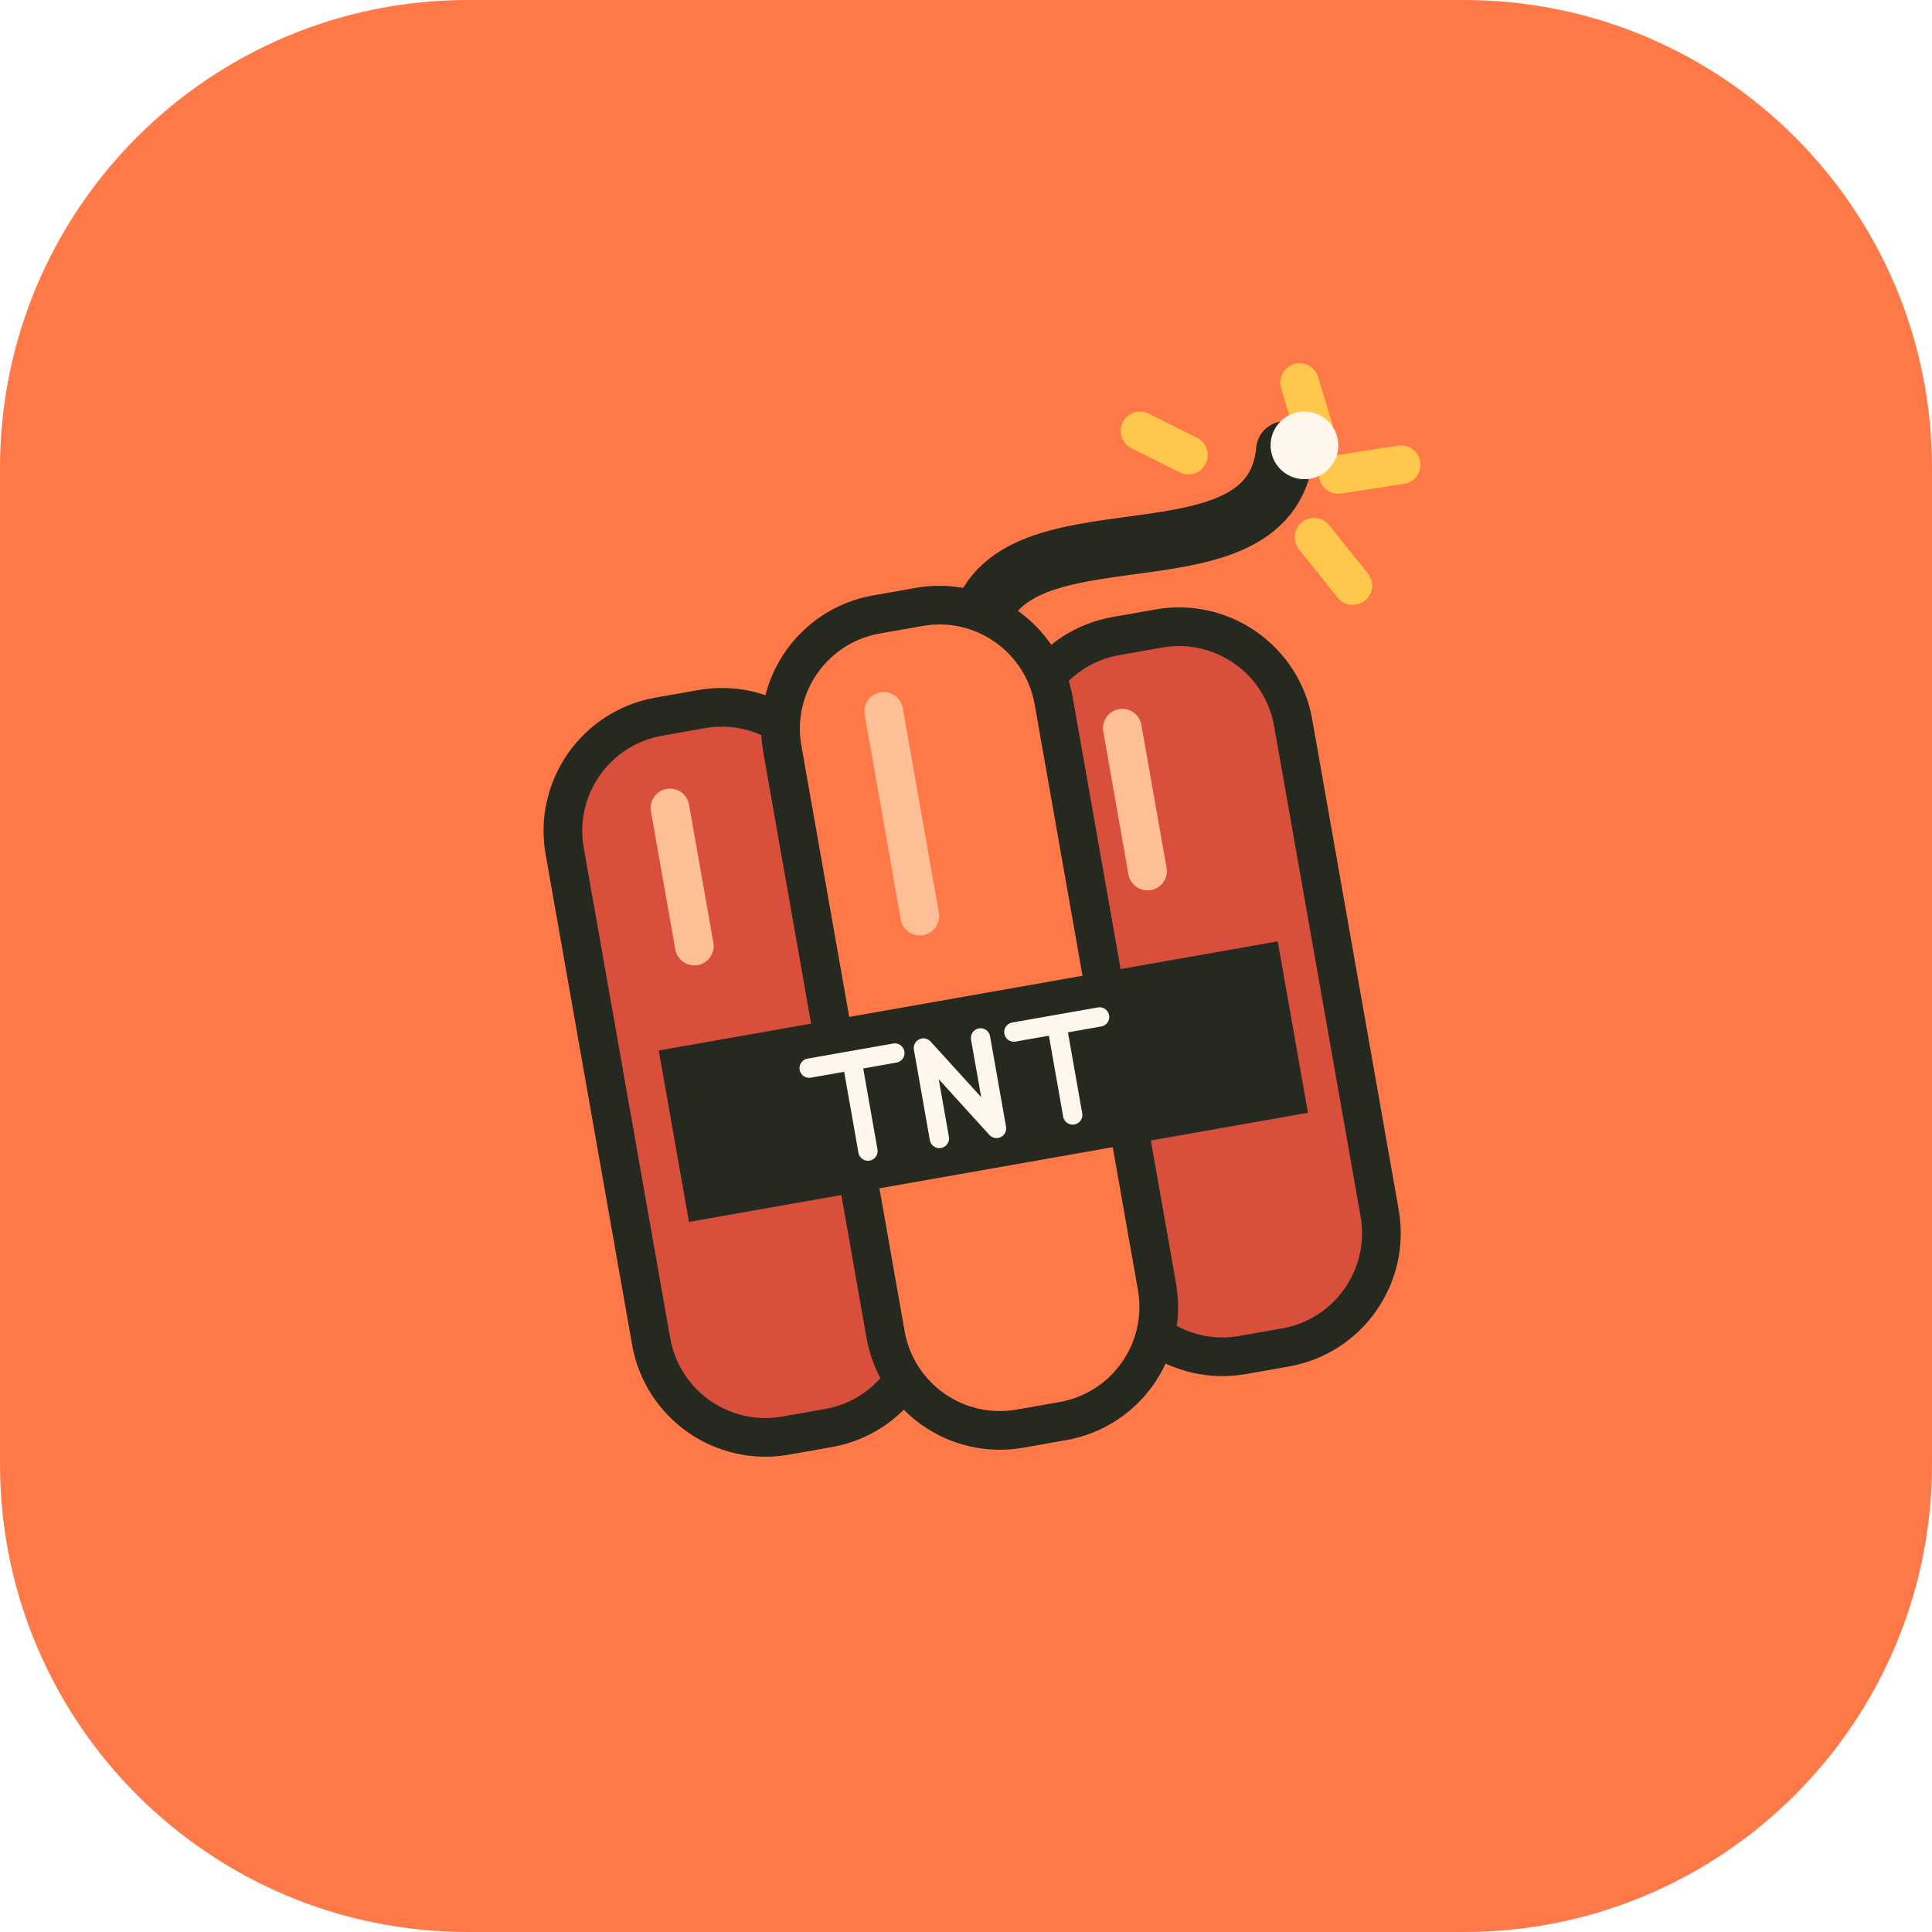
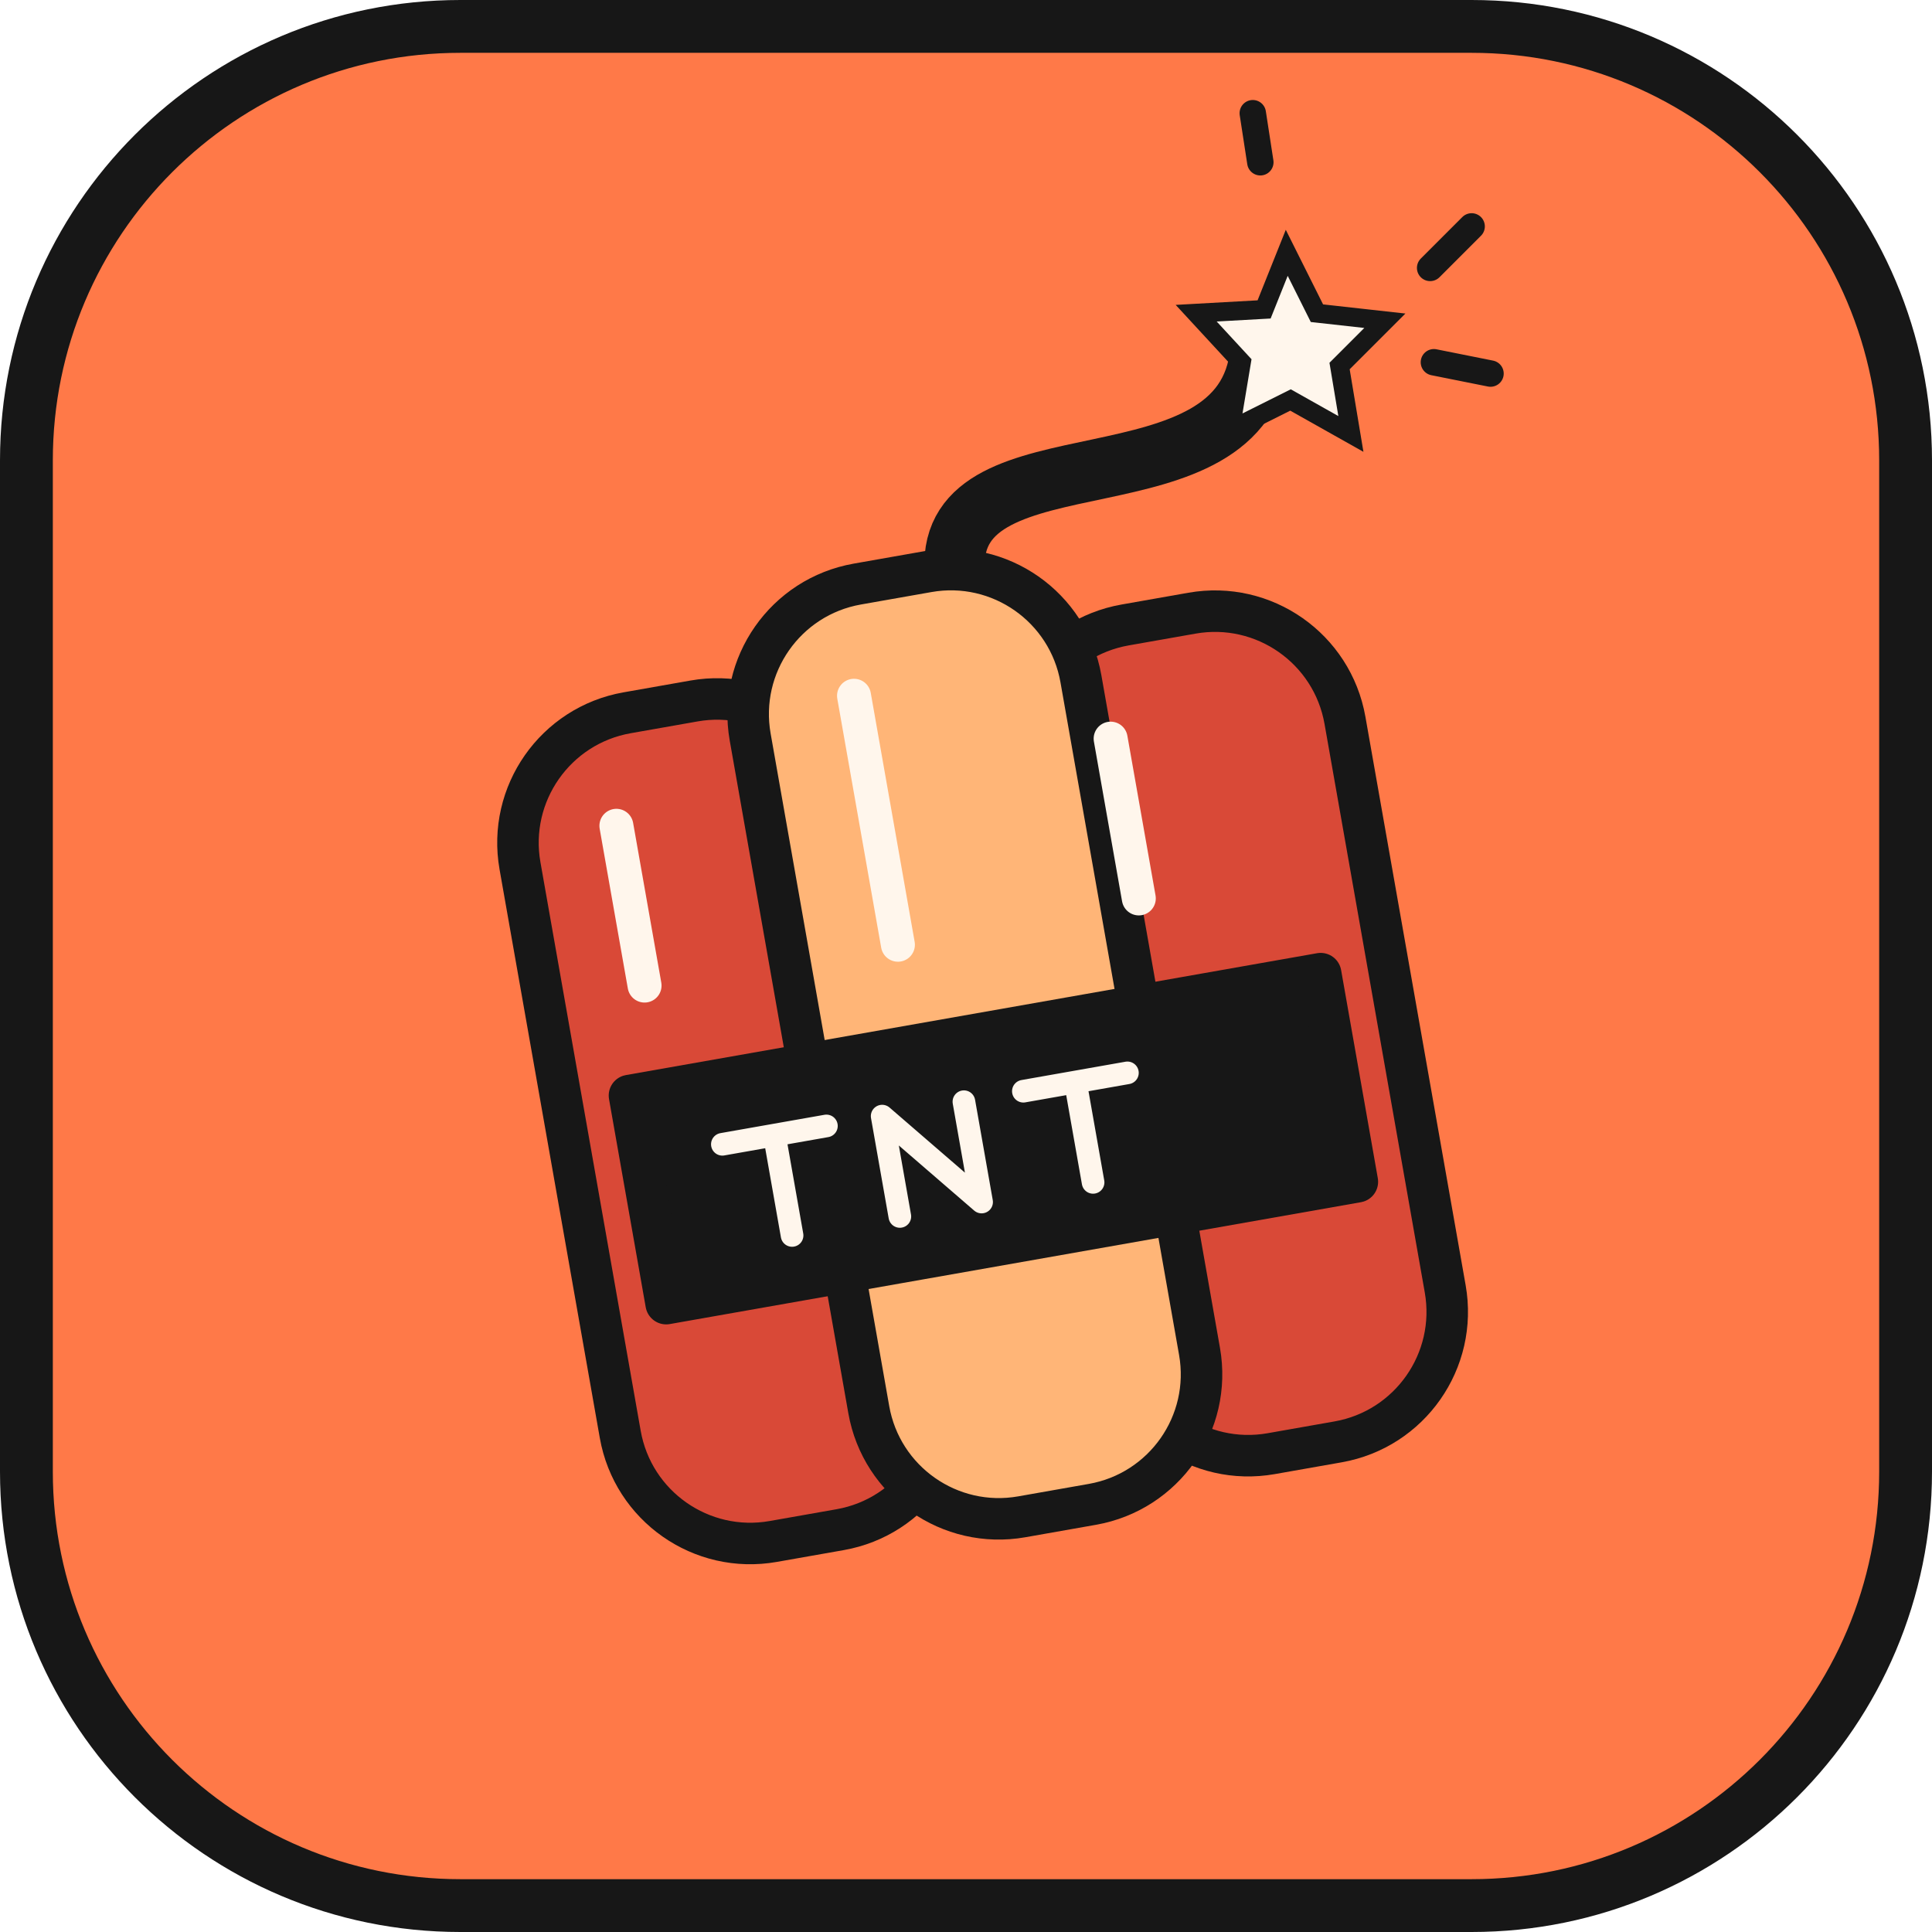
<svg xmlns="http://www.w3.org/2000/svg" width="512" height="512" viewBox="0 0 512 512">
-   <rect width="512" height="512" rx="124" fill="#ff7948" />
-   <svg x="92" y="72" width="328" height="356" viewBox="0 0 256 256">
-     <g fill="none" stroke="#25291f" stroke-linecap="round" stroke-linejoin="round">
-       <path d="M130 68c0-35 61-10 64-42" stroke-width="12" />
-       <path d="m197 12 3 10m18 7-13 2m-5 13 8 10m-34-27-10-5" stroke="#ffc84d" stroke-width="8" />
-     </g>
-     <g transform="rotate(-10 128 142)">
-       <rect x="52" y="71" width="57" height="151" rx="24" fill="#d84f3c" stroke="#25291f" stroke-width="8" />
-       <rect x="148" y="71" width="57" height="151" rx="24" fill="#d84f3c" stroke="#25291f" stroke-width="8" />
-       <rect x="100" y="58" width="57" height="171" rx="24" fill="#ff7948" stroke="#25291f" stroke-width="8" />
-       <path d="M64 139h130v36H64z" fill="#25291f" />
-       <path d="m75 90 0 29m47-41v43m48-31v30" fill="none" stroke="#ffbf96" stroke-width="8" stroke-linecap="round" />
-       <path d="M94 148h18m-9 0v19m15-19v19m0-19 12 19v-19m7 0h18m-9 0v19" fill="none" stroke="#fff6ec" stroke-width="4" stroke-linecap="round" stroke-linejoin="round" />
-     </g>
-     <circle cx="198" cy="25" r="7" fill="#fff6ec" />
-   </svg>
+   <rect x="7" y="7" width="498" height="498" rx="115" fill="#ff7948" stroke="#171717" stroke-width="14" />
+   <path d="M253 151c-2-38 77-14 81-58" fill="none" stroke="#171717" stroke-width="16" stroke-linecap="round" />
+   <g stroke="#171717" stroke-width="11" stroke-linejoin="round" transform="rotate(-10 254 278)">
+     <rect x="148" y="175" width="88" height="223" rx="35" fill="#d94937" />
+     <rect x="282" y="175" width="88" height="223" rx="35" fill="#d94937" />
+     <rect x="214" y="152" width="89" height="251" rx="35" fill="#ffb577" />
+     <path d="M166 275h186v56H166z" fill="#171717" />
+   </g>
+   <g fill="none" stroke="#fff6ec" stroke-width="9" stroke-linecap="round" transform="rotate(-10 254 278)">
+     <path d="M175 204v43" />
+     <path d="M243 181v67m65-44v43" />
+   </g>
+   <g fill="none" stroke="#fff6ec" stroke-width="6" stroke-linecap="round" stroke-linejoin="round" transform="rotate(-10 254 278)">
+     <path d="M188 292h28m-14 0v27m29-27v27m0-27 22 27v-27m16 0h28m-14 0v27" />
+   </g>
+   <path d="m341 67 8 16 18 2-12 12 3 18-16-9-16 8 3-18-12-13 18-1z" fill="#fff6ec" stroke="#171717" stroke-width="5" />
+   <path d="m379 71 11-11m-56-17-2-13m48 66 15 3" fill="none" stroke="#171717" stroke-width="7" stroke-linecap="round" />
</svg>
